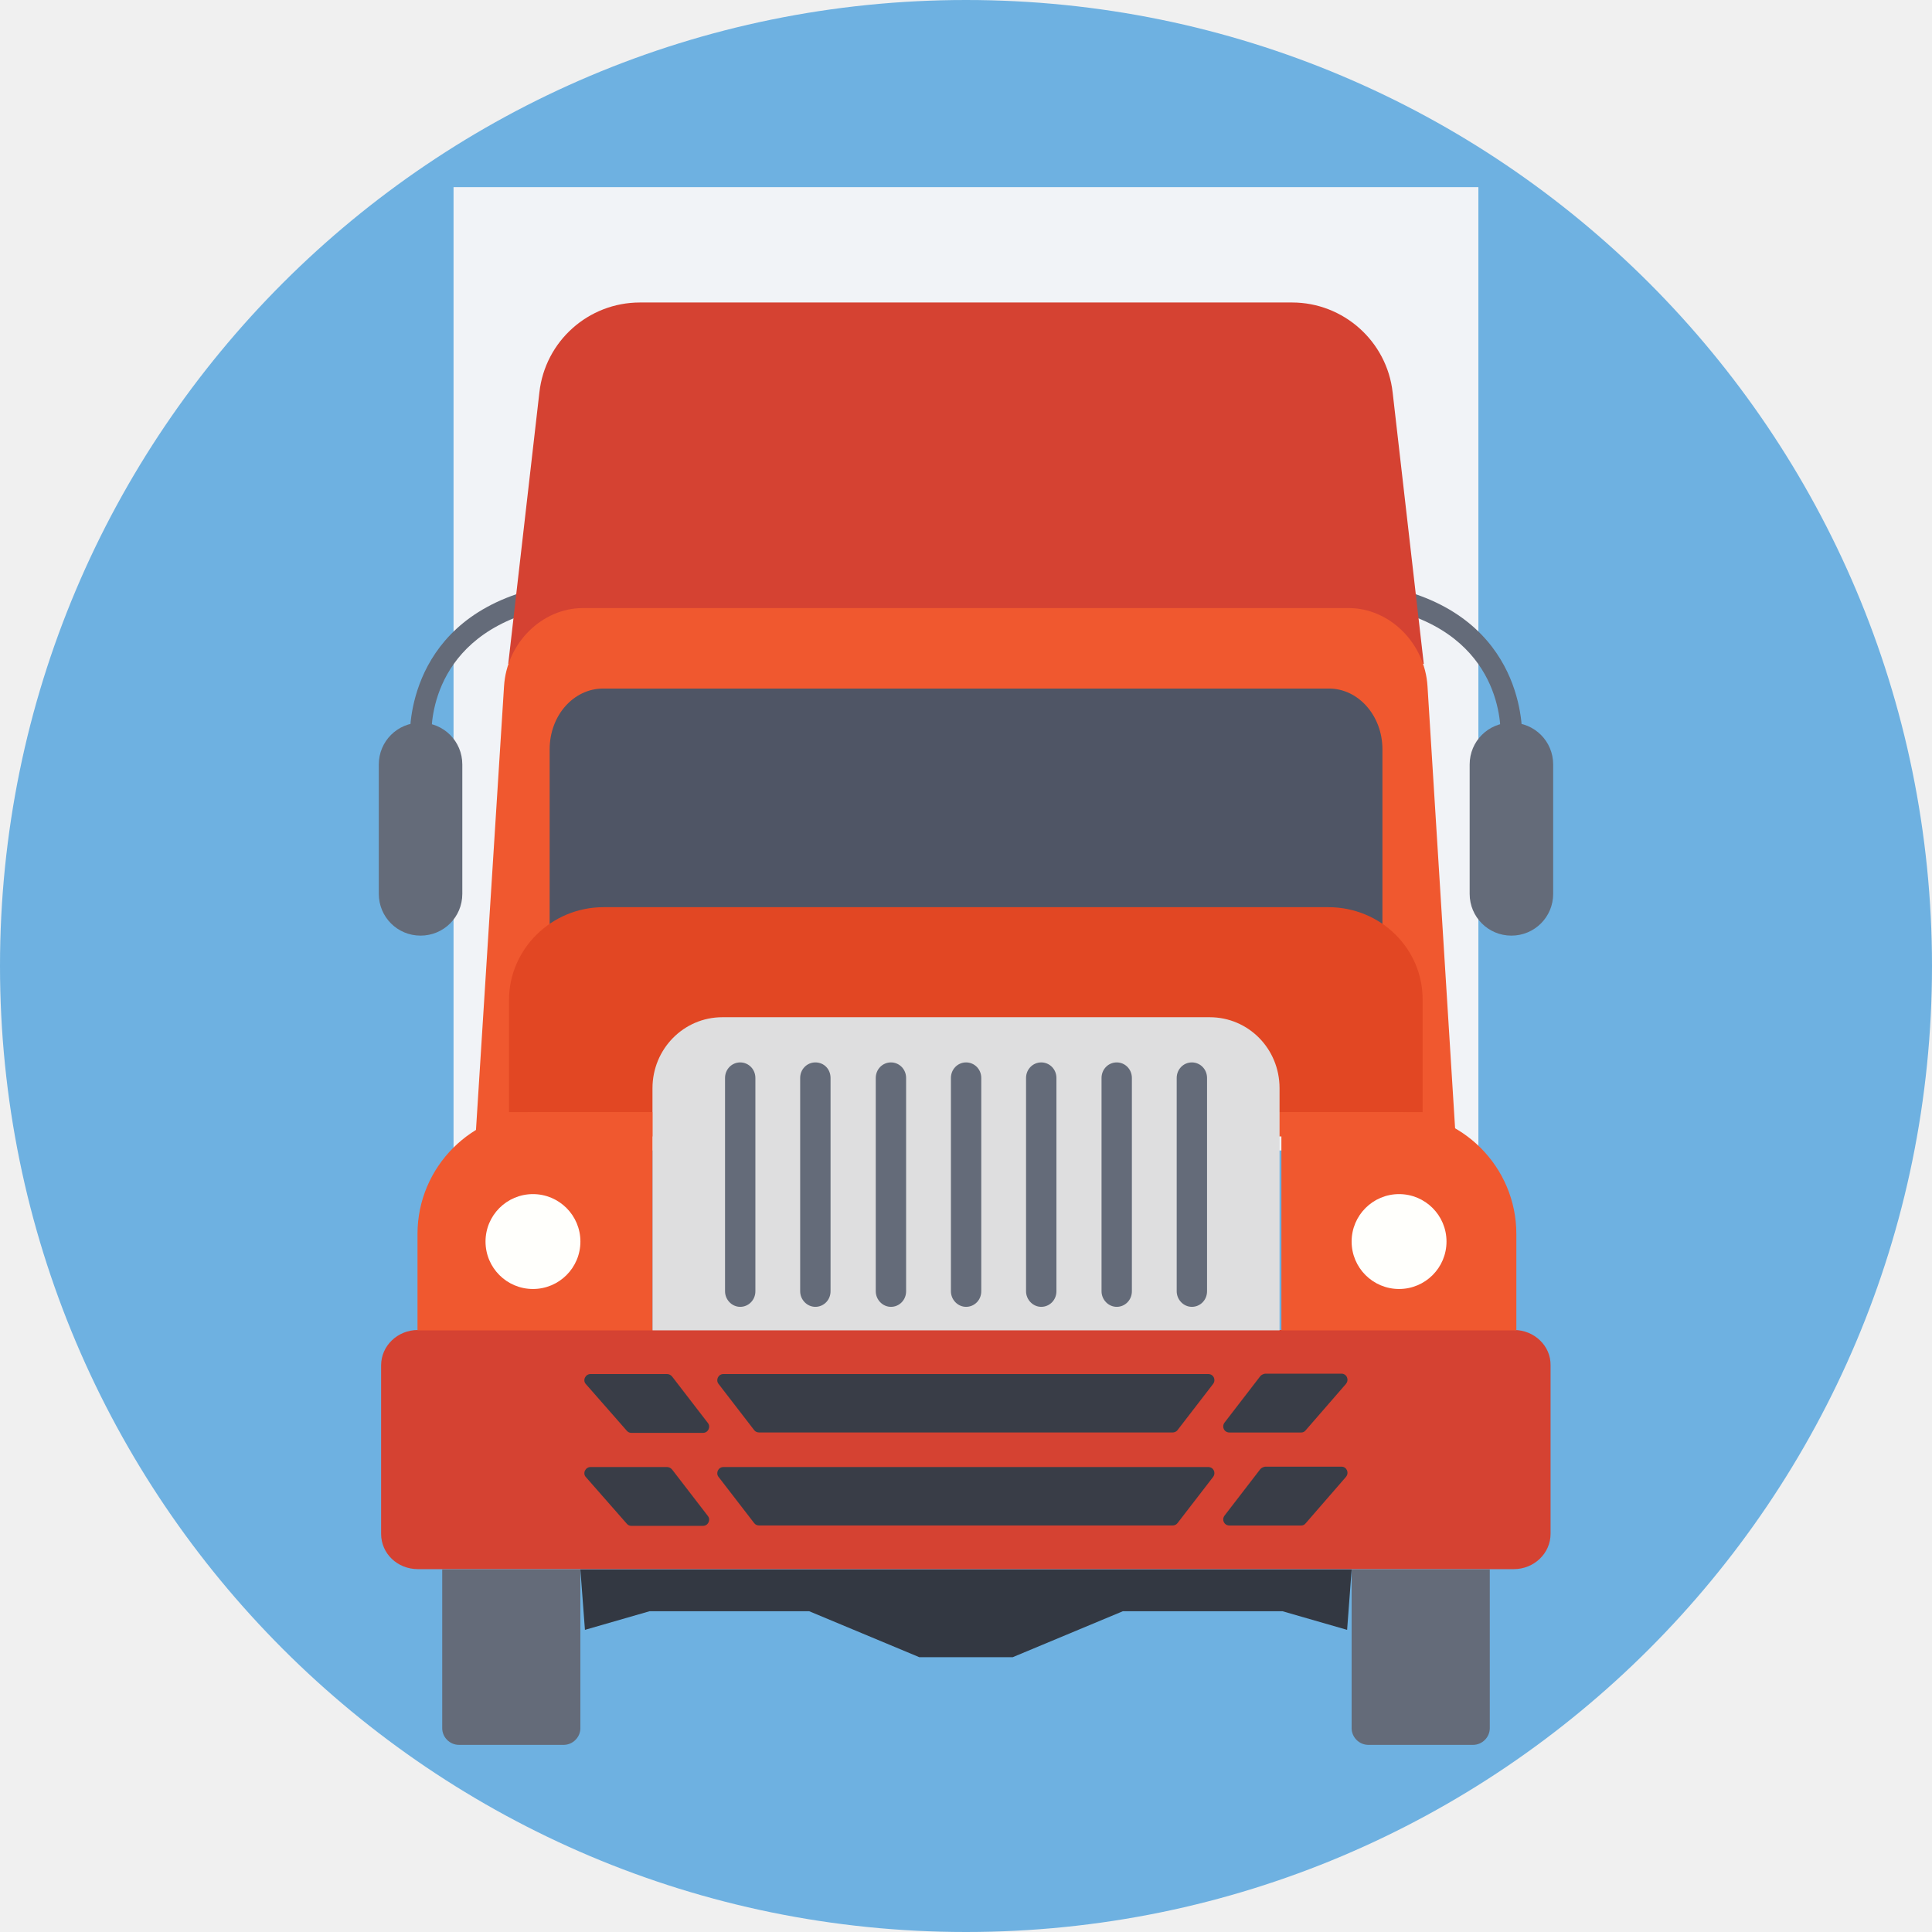
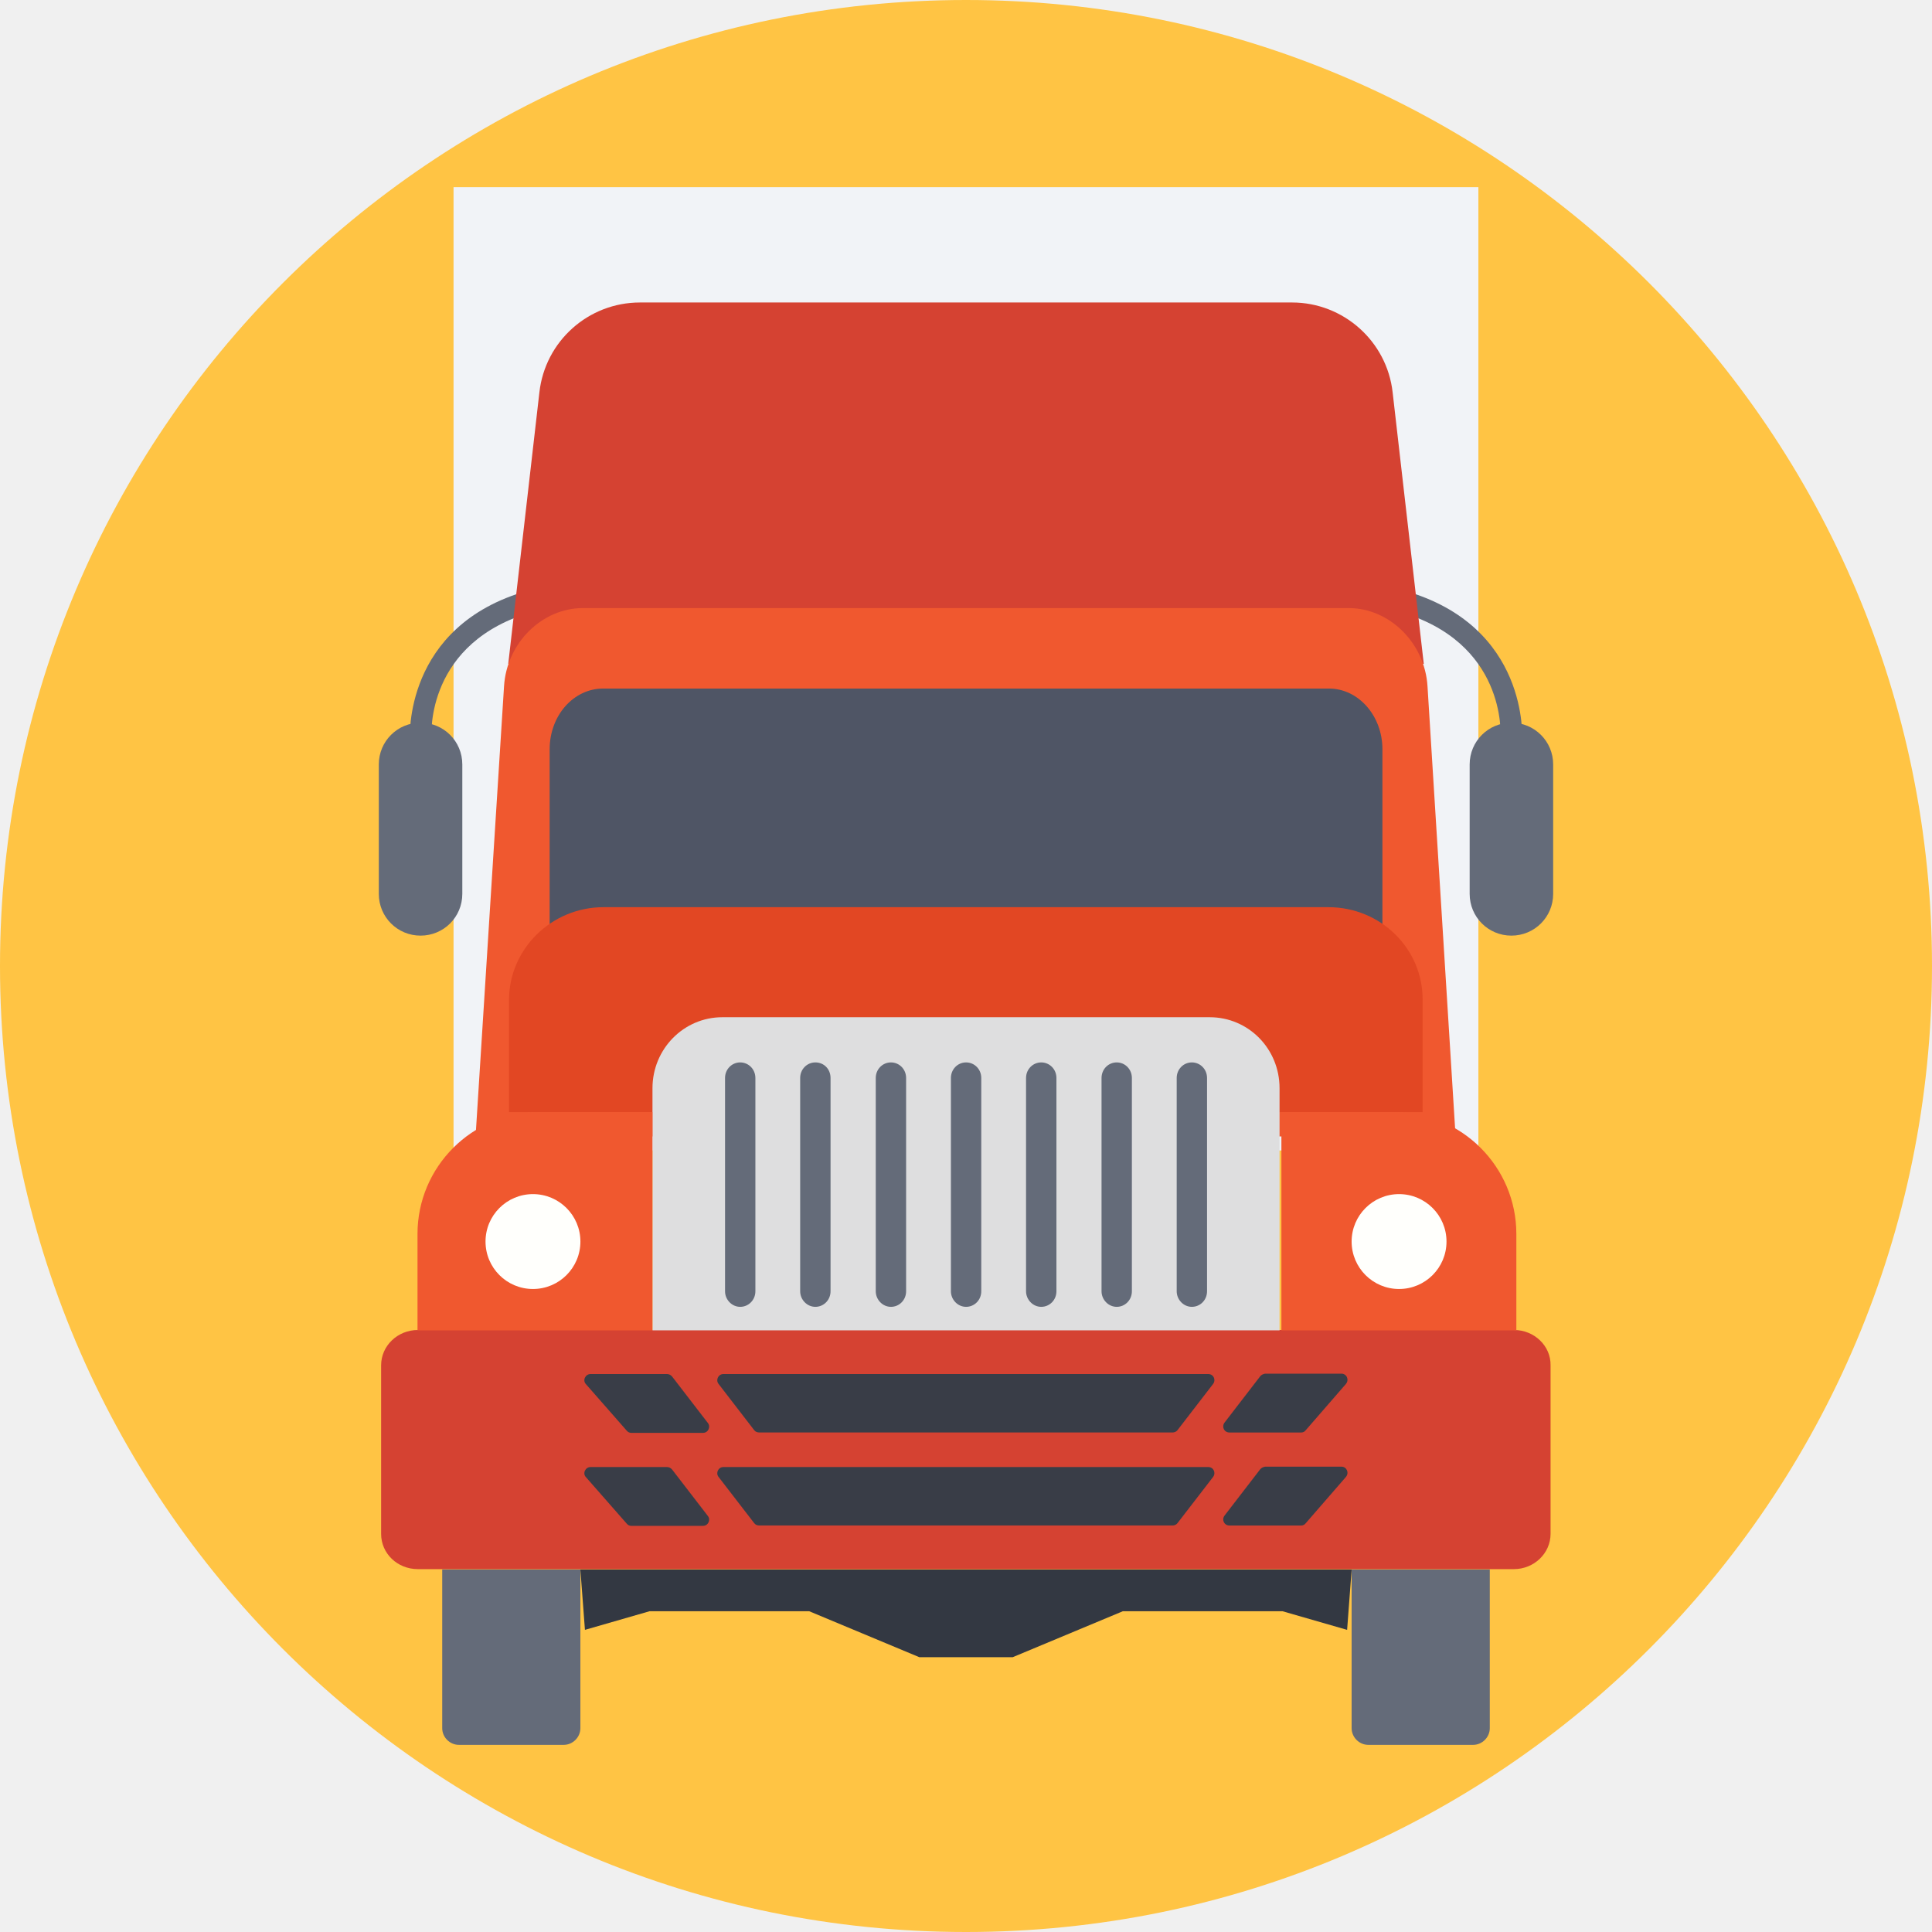
<svg xmlns="http://www.w3.org/2000/svg" width="72" height="72" viewBox="0 0 72 72" fill="none">
  <g clip-path="url(#clip0_1200_2)">
-     <path d="M36 72C55.882 72 72 55.882 72 36C72 16.118 55.882 0 36 0C16.118 0 0 16.118 0 36C0 55.882 16.118 72 36 72Z" fill="#6EB1E1" />
+     <path d="M36 72C55.882 72 72 55.882 72 36C72 16.118 55.882 0 36 0C16.118 0 0 16.118 0 36C0 55.882 16.118 72 36 72Z" fill="#FFC444" />
    <path d="M55.095 6.974H16.902V42.875H55.095V6.974Z" fill="#F1F3F7" />
    <path d="M15.276 27.569C15.276 27.526 15.008 23.325 19.675 22.01L19.888 22.788C15.87 23.919 16.068 27.357 16.083 27.512L15.276 27.569Z" fill="#646B79" />
    <path d="M15.673 26.933C14.81 26.933 14.117 27.626 14.117 28.489V33.312C14.117 34.175 14.81 34.868 15.673 34.868C16.536 34.868 17.229 34.175 17.229 33.312V28.489C17.229 27.626 16.536 26.933 15.673 26.933Z" fill="#646B79" />
    <path d="M56.725 27.569C56.725 27.526 56.993 23.325 52.325 22.01L52.113 22.788C56.131 23.919 55.932 27.357 55.918 27.512L56.725 27.569Z" fill="#646B79" />
    <path d="M56.325 26.933C57.188 26.933 57.882 27.626 57.882 28.489V33.312C57.882 34.175 57.188 34.868 56.325 34.868C55.463 34.868 54.77 34.175 54.77 33.312V28.489C54.77 27.626 55.463 26.933 56.325 26.933Z" fill="#646B79" />
    <path d="M51.9 14.626C51.688 12.716 50.061 11.273 48.152 11.273H23.85C21.926 11.273 20.314 12.716 20.101 14.626L18.941 24.74H53.06L51.9 14.626Z" fill="#D54232" />
    <path d="M53.199 25.575C53.1 23.962 51.785 22.661 50.257 22.661H21.726C20.198 22.661 18.883 23.962 18.784 25.575L17.723 42.352H54.246L53.199 25.575Z" fill="#F0582F" />
    <path d="M49.525 25.66H22.479C21.375 25.66 20.484 26.665 20.484 27.923V34.869H51.519V27.923C51.519 26.679 50.628 25.66 49.525 25.66Z" fill="#4F5565" />
    <path d="M49.509 33.808H22.491C20.553 33.808 18.969 35.364 18.969 37.273V41.446H53.017V37.273C53.031 35.349 51.447 33.808 49.509 33.808Z" fill="#E24723" />
    <path d="M56.427 49.565H15.575C14.811 49.565 14.203 50.16 14.203 50.881V57.161C14.203 57.897 14.811 58.477 15.575 58.477H56.413C57.177 58.477 57.785 57.883 57.785 57.161V50.881C57.799 50.16 57.177 49.565 56.427 49.565Z" fill="#D54232" />
    <path d="M45.082 37.909H26.919C25.476 37.909 24.316 39.097 24.316 40.554V49.579H47.685V40.554C47.685 39.083 46.525 37.909 45.082 37.909Z" fill="#DEDEDF" />
    <path d="M27.585 39.593C27.274 39.593 27.02 39.847 27.02 40.173V48.122C27.02 48.434 27.274 48.702 27.585 48.702C27.896 48.702 28.151 48.448 28.151 48.122V40.173C28.151 39.847 27.896 39.593 27.585 39.593Z" fill="#646B79" />
    <path d="M30.386 39.593C30.075 39.593 29.82 39.847 29.82 40.173V48.122C29.82 48.434 30.075 48.702 30.386 48.702C30.697 48.702 30.952 48.448 30.952 48.122V40.173C30.952 39.847 30.712 39.593 30.386 39.593Z" fill="#646B79" />
    <path d="M33.203 39.593C32.891 39.593 32.637 39.847 32.637 40.173V48.122C32.637 48.434 32.891 48.702 33.203 48.702C33.514 48.702 33.768 48.448 33.768 48.122V40.173C33.768 39.847 33.514 39.593 33.203 39.593Z" fill="#646B79" />
    <path d="M36.003 39.593C35.692 39.593 35.438 39.847 35.438 40.173V48.122C35.438 48.434 35.692 48.702 36.003 48.702C36.315 48.702 36.569 48.448 36.569 48.122V40.173C36.569 39.847 36.315 39.593 36.003 39.593Z" fill="#646B79" />
    <path d="M38.804 39.593C38.493 39.593 38.238 39.847 38.238 40.173V48.122C38.238 48.434 38.493 48.702 38.804 48.702C39.115 48.702 39.37 48.448 39.37 48.122V40.173C39.37 39.847 39.115 39.593 38.804 39.593Z" fill="#646B79" />
    <path d="M41.617 39.593C41.305 39.593 41.051 39.847 41.051 40.173V48.122C41.051 48.434 41.305 48.702 41.617 48.702C41.928 48.702 42.182 48.448 42.182 48.122V40.173C42.182 39.847 41.928 39.593 41.617 39.593Z" fill="#646B79" />
    <path d="M44.417 39.593C44.106 39.593 43.852 39.847 43.852 40.173V48.122C43.852 48.434 44.106 48.702 44.417 48.702C44.729 48.702 44.983 48.448 44.983 48.122V40.173C44.983 39.847 44.729 39.593 44.417 39.593Z" fill="#646B79" />
    <path d="M20.099 41.446C17.596 41.446 15.559 43.483 15.559 45.987V49.58H24.315V41.446H20.099Z" fill="#F0582F" />
    <path d="M19.862 48.037C20.838 48.037 21.63 47.246 21.63 46.269C21.63 45.293 20.838 44.501 19.862 44.501C18.885 44.501 18.094 45.293 18.094 46.269C18.094 47.246 18.885 48.037 19.862 48.037Z" fill="#FFFFFC" />
    <path d="M51.969 41.446C54.473 41.446 56.51 43.483 56.51 45.987V49.58H47.754V41.446H51.969Z" fill="#F0582F" />
    <path d="M52.139 48.037C53.116 48.037 53.907 47.246 53.907 46.269C53.907 45.293 53.116 44.501 52.139 44.501C51.163 44.501 50.371 45.293 50.371 46.269C50.371 47.246 51.163 48.037 52.139 48.037Z" fill="#FFFFFC" />
    <path d="M43.88 53.3L45.21 51.574C45.323 51.418 45.224 51.206 45.026 51.206H26.962C26.764 51.206 26.665 51.432 26.778 51.574L28.108 53.3C28.15 53.356 28.221 53.384 28.292 53.384H43.696C43.767 53.384 43.837 53.356 43.88 53.3Z" fill="#393D47" />
    <path d="M24.854 51.206H22.01C21.812 51.206 21.699 51.447 21.84 51.588L23.354 53.314C23.396 53.37 23.467 53.399 23.524 53.399H26.197C26.395 53.399 26.494 53.172 26.381 53.031L25.052 51.305C24.995 51.234 24.924 51.206 24.854 51.206Z" fill="#393D47" />
    <path d="M46.963 51.291L45.634 53.017C45.52 53.173 45.62 53.385 45.818 53.385H48.491C48.562 53.385 48.618 53.357 48.661 53.3L50.16 51.574C50.287 51.419 50.188 51.192 49.99 51.192H47.147C47.076 51.206 47.006 51.235 46.963 51.291Z" fill="#393D47" />
    <path d="M43.88 56.765L45.21 55.04C45.323 54.884 45.224 54.672 45.026 54.672H26.962C26.764 54.672 26.665 54.898 26.778 55.04L28.108 56.765C28.15 56.822 28.221 56.85 28.292 56.85H43.696C43.767 56.85 43.837 56.822 43.88 56.765Z" fill="#393D47" />
    <path d="M24.854 54.672H22.01C21.812 54.672 21.699 54.912 21.84 55.054L23.354 56.779C23.396 56.836 23.467 56.864 23.524 56.864H26.197C26.395 56.864 26.494 56.638 26.381 56.497L25.052 54.771C24.995 54.7 24.924 54.672 24.854 54.672Z" fill="#393D47" />
    <path d="M46.963 54.757L45.634 56.483C45.52 56.639 45.62 56.851 45.818 56.851H48.491C48.562 56.851 48.618 56.822 48.661 56.766L50.16 55.04C50.287 54.885 50.188 54.658 49.99 54.658H47.147C47.076 54.672 47.006 54.701 46.963 54.757Z" fill="#393D47" />
    <path d="M16.48 58.491V64.404C16.48 64.743 16.763 65.026 17.103 65.026H21.007C21.346 65.026 21.629 64.743 21.629 64.404V58.491H16.48Z" fill="#646B79" />
    <path d="M50.371 58.491V64.404C50.371 64.743 50.654 65.026 50.993 65.026H54.898C55.237 65.026 55.52 64.743 55.52 64.404V58.491H50.371Z" fill="#646B79" />
    <path d="M36.001 58.491H21.629L21.799 60.74L24.203 60.047H30.159L34.261 61.759H36.001H37.74L41.843 60.047H47.798L50.203 60.74L50.372 58.491H36.001Z" fill="#333842" />
  </g>
  <defs>
    <clipPath id="clip0_1200_2">
      <rect width="72" height="72" fill="white" />
    </clipPath>
  </defs>
</svg>
